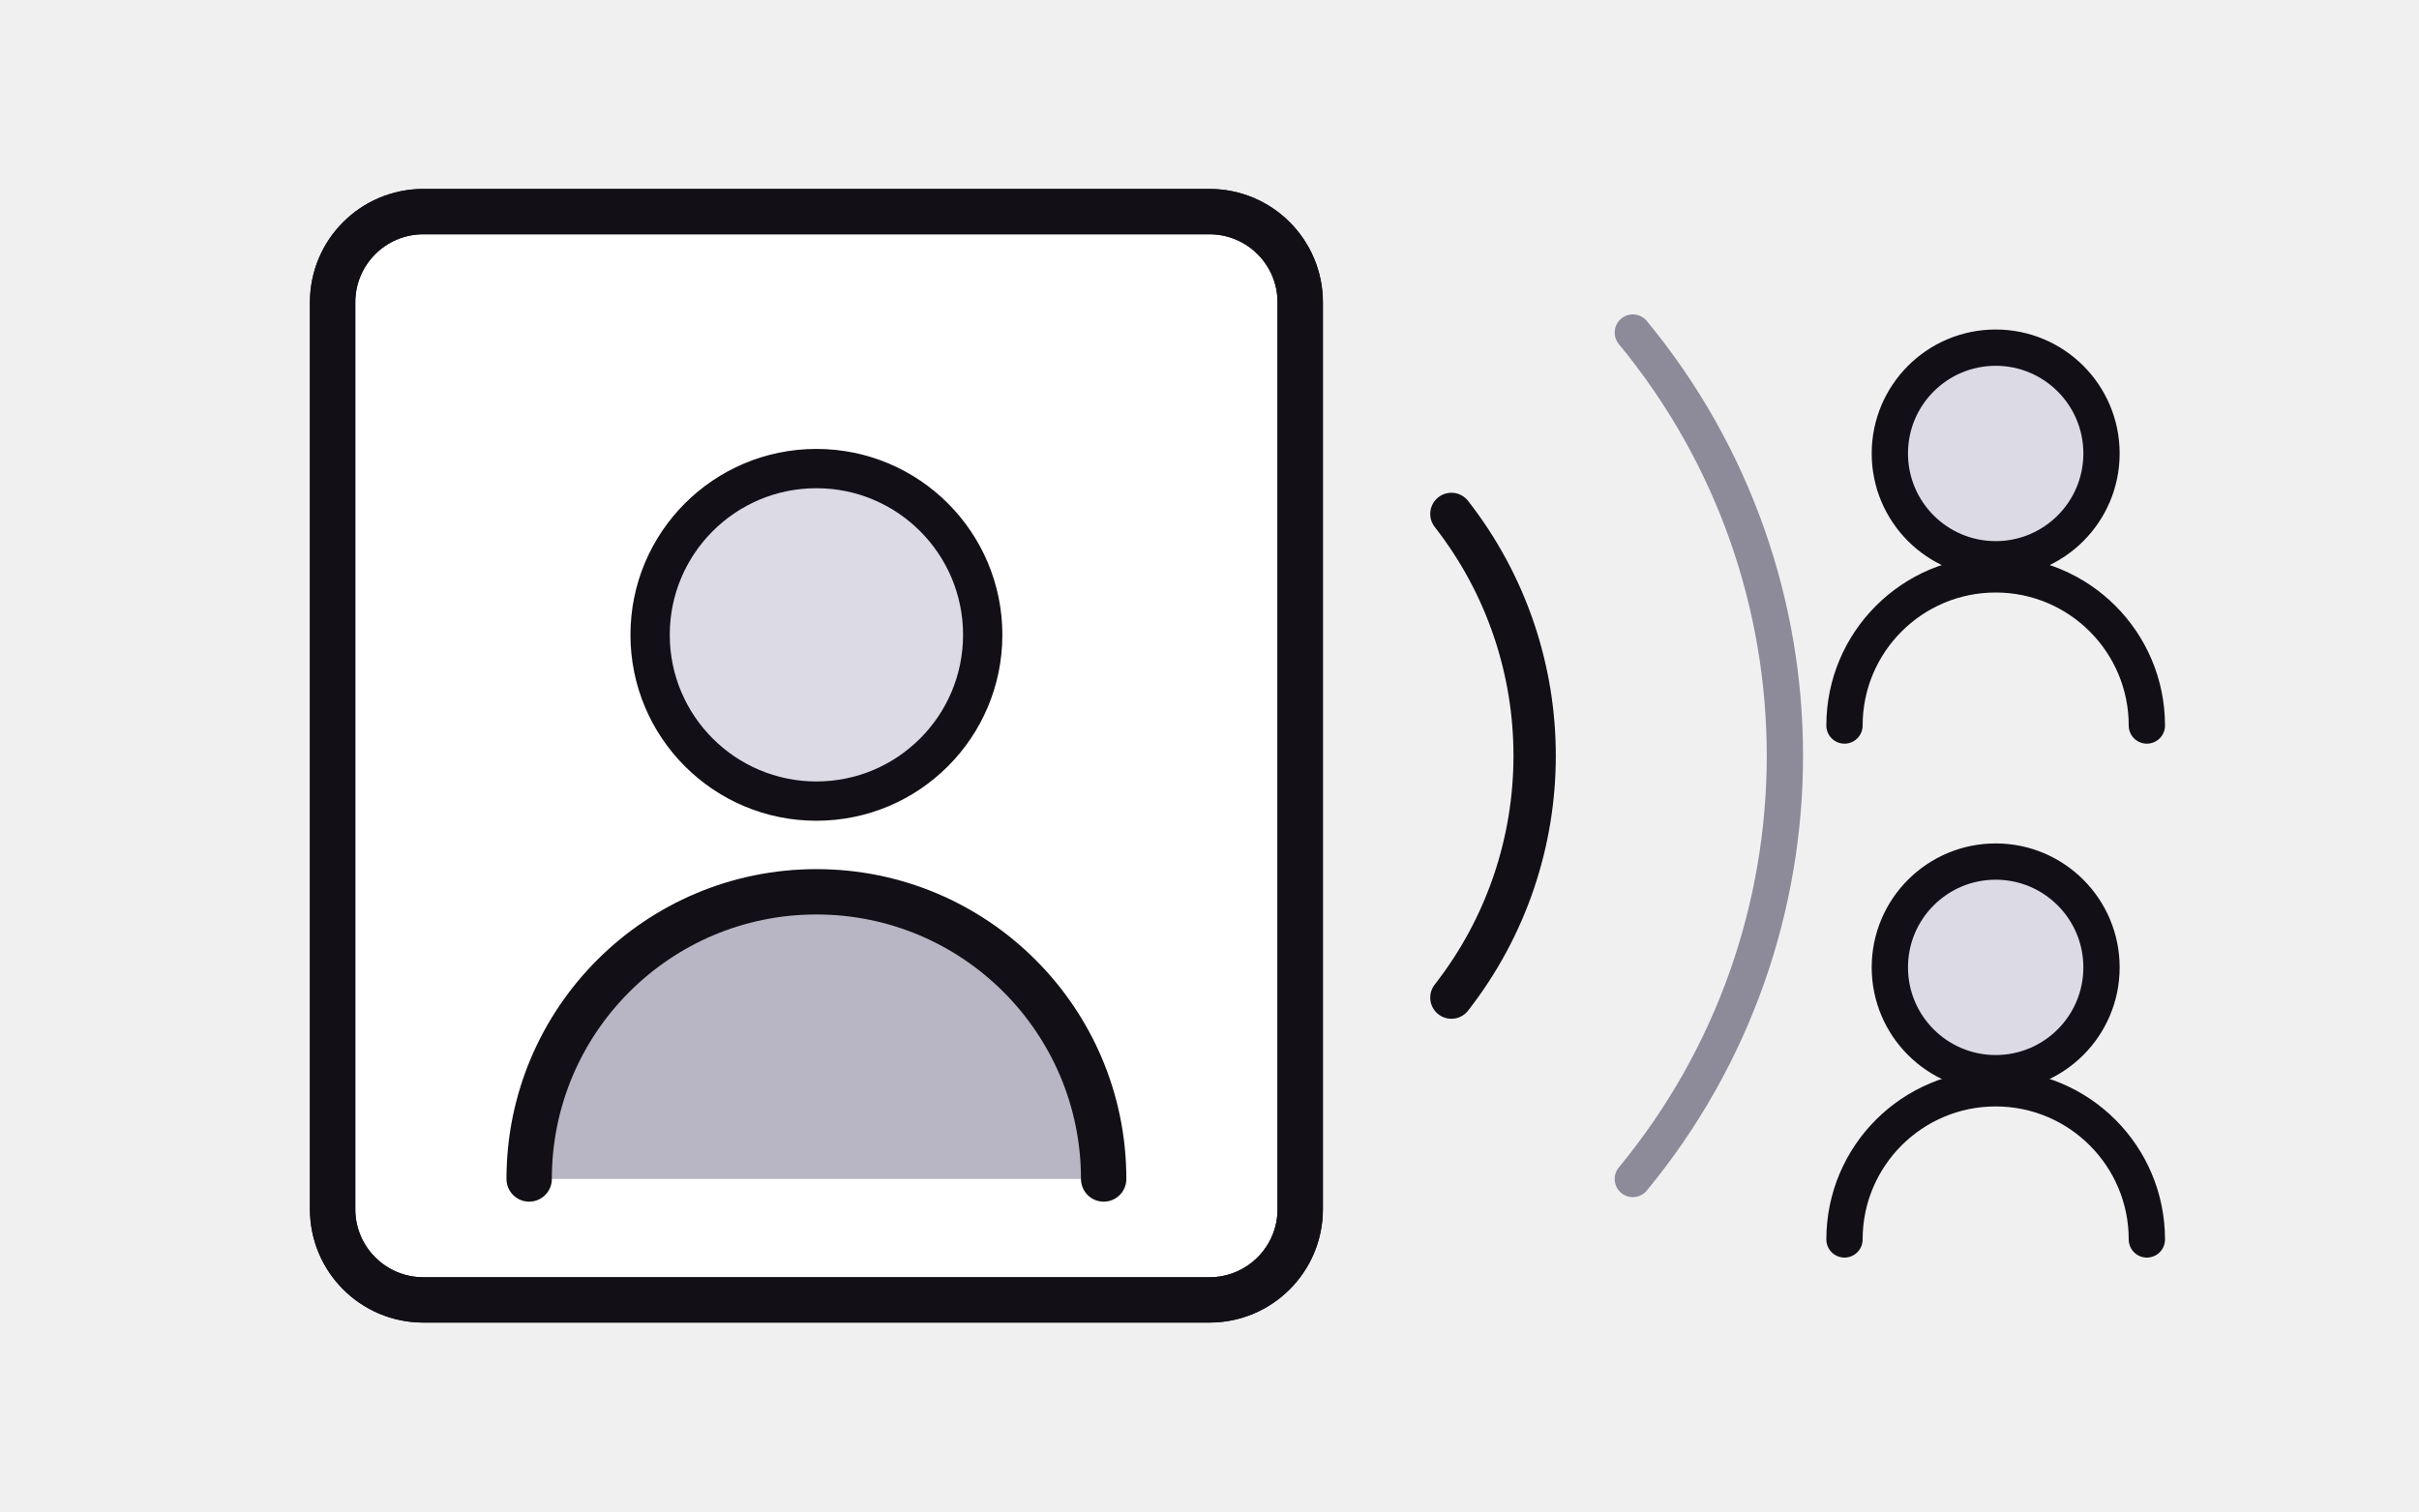
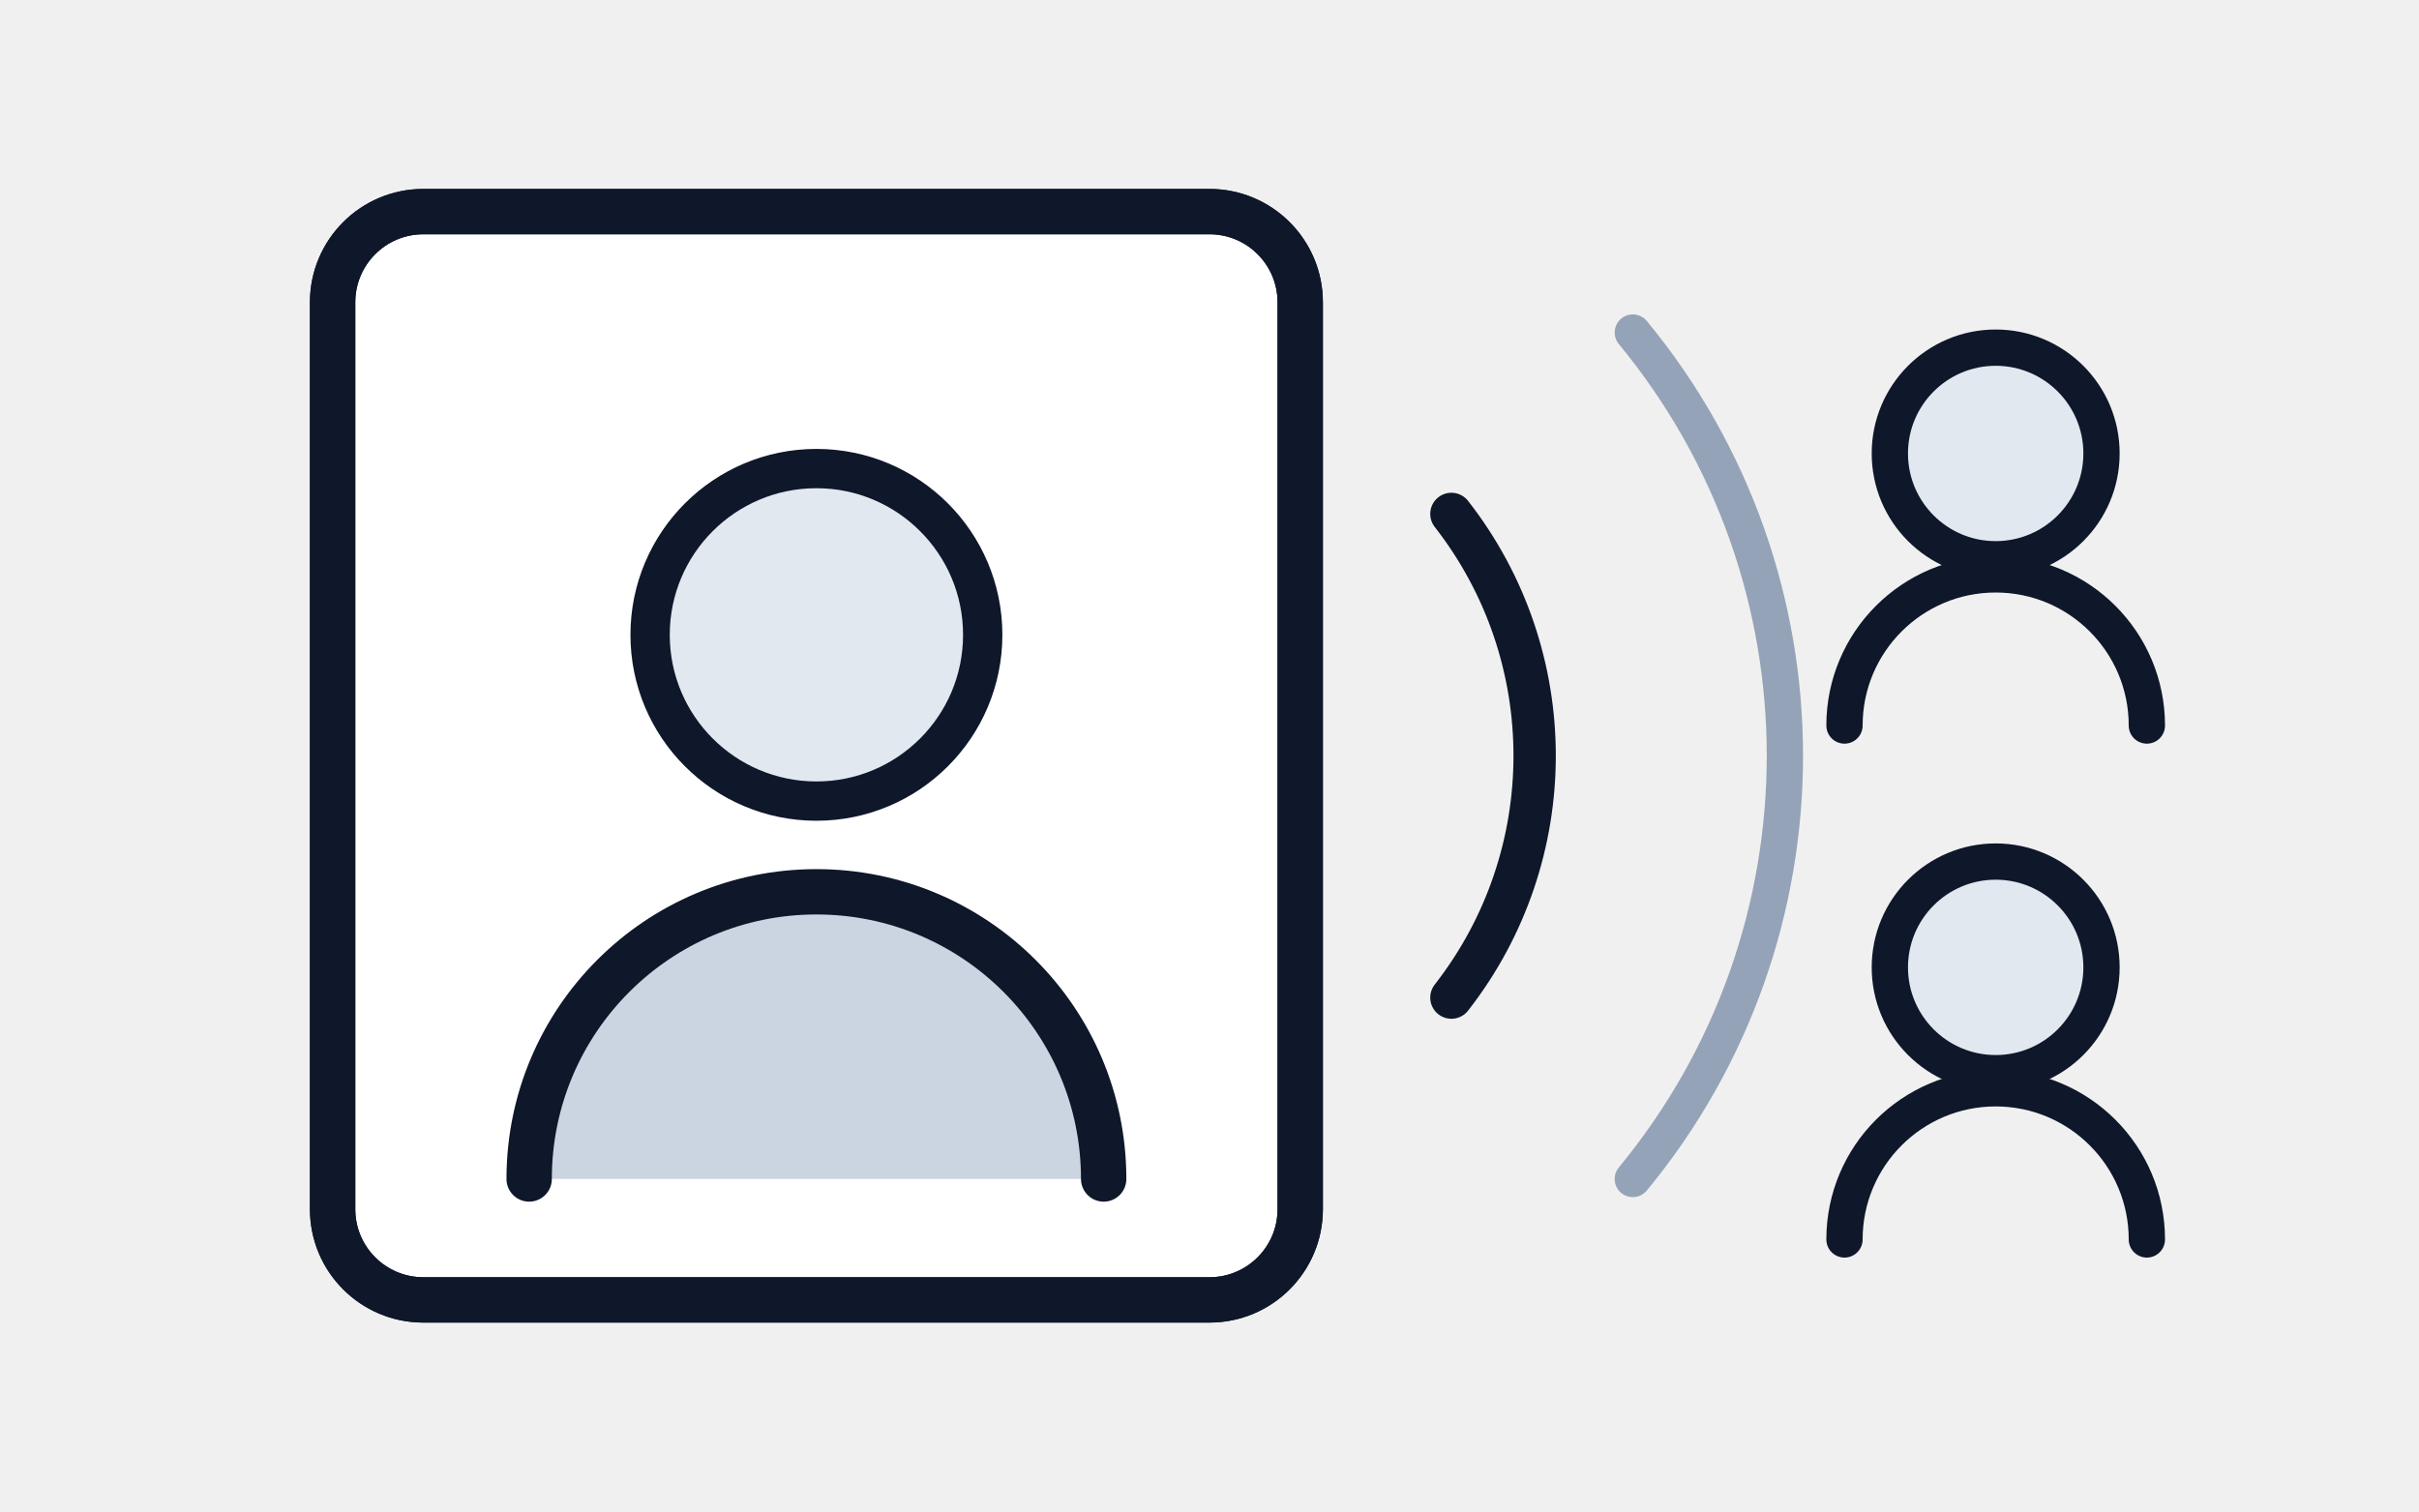
- <svg xmlns="http://www.w3.org/2000/svg" viewBox="0 0 160 100" width="160" height="100" fill="none" stroke="#121016" stroke-width="3" stroke-linecap="round" stroke-linejoin="round">
+ <svg xmlns="http://www.w3.org/2000/svg" viewBox="0 0 160 100" width="160" height="100" fill="none" stroke="#0f172a" stroke-width="3" stroke-linecap="round" stroke-linejoin="round">
  <rect x="22" y="14" width="64" height="72" rx="6" fill="#ffffff" />
  <rect x="22" y="14" width="64" height="72" rx="6" />
-   <circle cx="54" cy="42" r="11" fill="#dcdae2" stroke="none" />
+   <circle cx="54" cy="42" r="11" fill="#e2e8f0" stroke="none" />
  <circle cx="54" cy="42" r="11" stroke-width="2.6" />
-   <path d="M35 78a19 19 0 0 1 38 0" fill="#b8b5c4" />
+   <path d="M35 78a19 19 0 0 1 38 0" fill="#cbd5e1" />
  <path d="M35 78a19 19 0 0 1 38 0" stroke-width="2.6" />
  <path d="M96 34a26 26 0 0 1 0 32" stroke-width="2.8" />
-   <path d="M108 22a44 44 0 0 1 0 56" stroke="#8d8a99" stroke-width="2.4" />
-   <circle cx="132" cy="30" r="7" fill="#dcdae2" stroke="none" />
+   <path d="M108 22a44 44 0 0 1 0 56" stroke="#94a3b8" stroke-width="2.4" />
+   <circle cx="132" cy="30" r="7" fill="#e2e8f0" stroke="none" />
  <circle cx="132" cy="30" r="7" stroke-width="2.4" />
  <path d="M122 48a10 10 0 0 1 20 0" stroke-width="2.4" />
-   <circle cx="132" cy="64" r="7" fill="#dcdae2" stroke="none" />
+   <circle cx="132" cy="64" r="7" fill="#e2e8f0" stroke="none" />
  <circle cx="132" cy="64" r="7" stroke-width="2.4" />
  <path d="M122 82a10 10 0 0 1 20 0" stroke-width="2.4" />
</svg>
